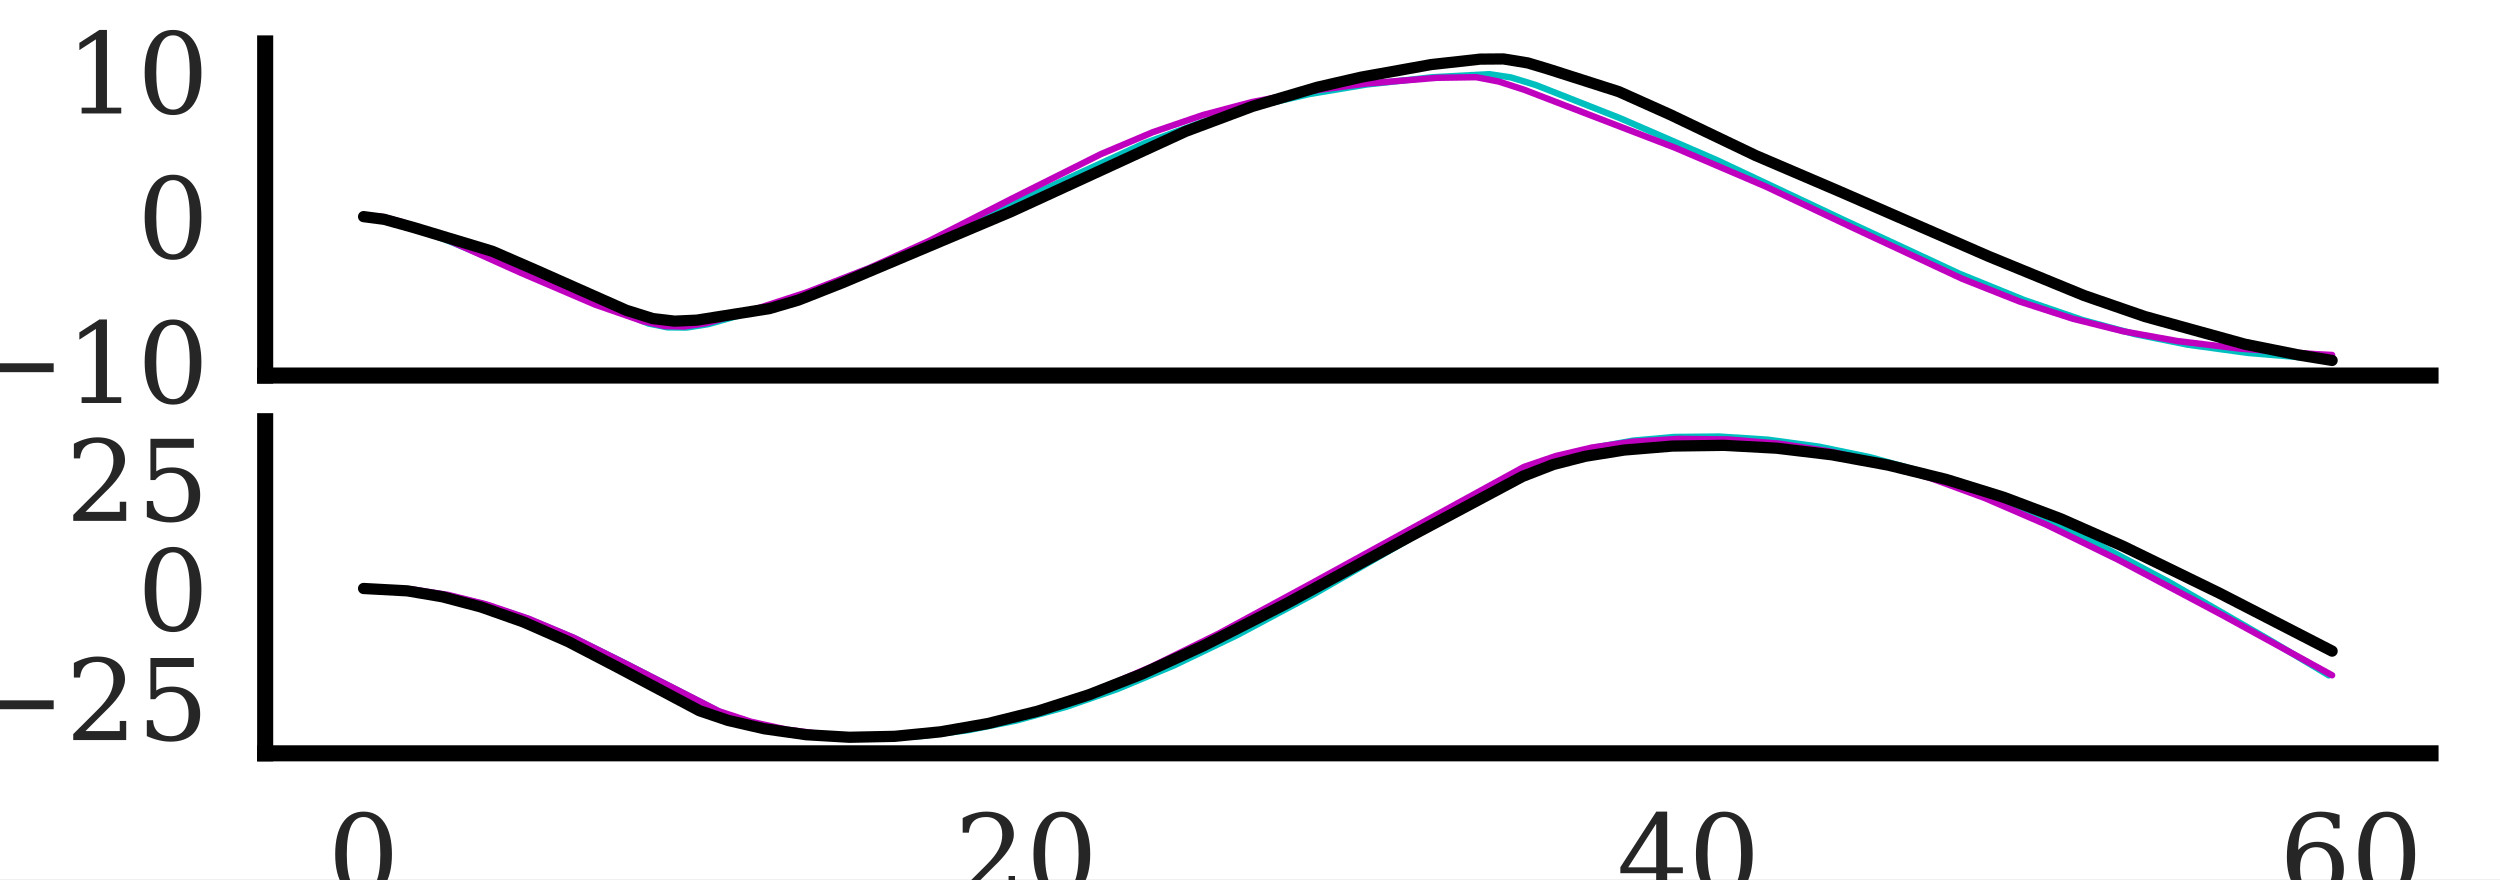
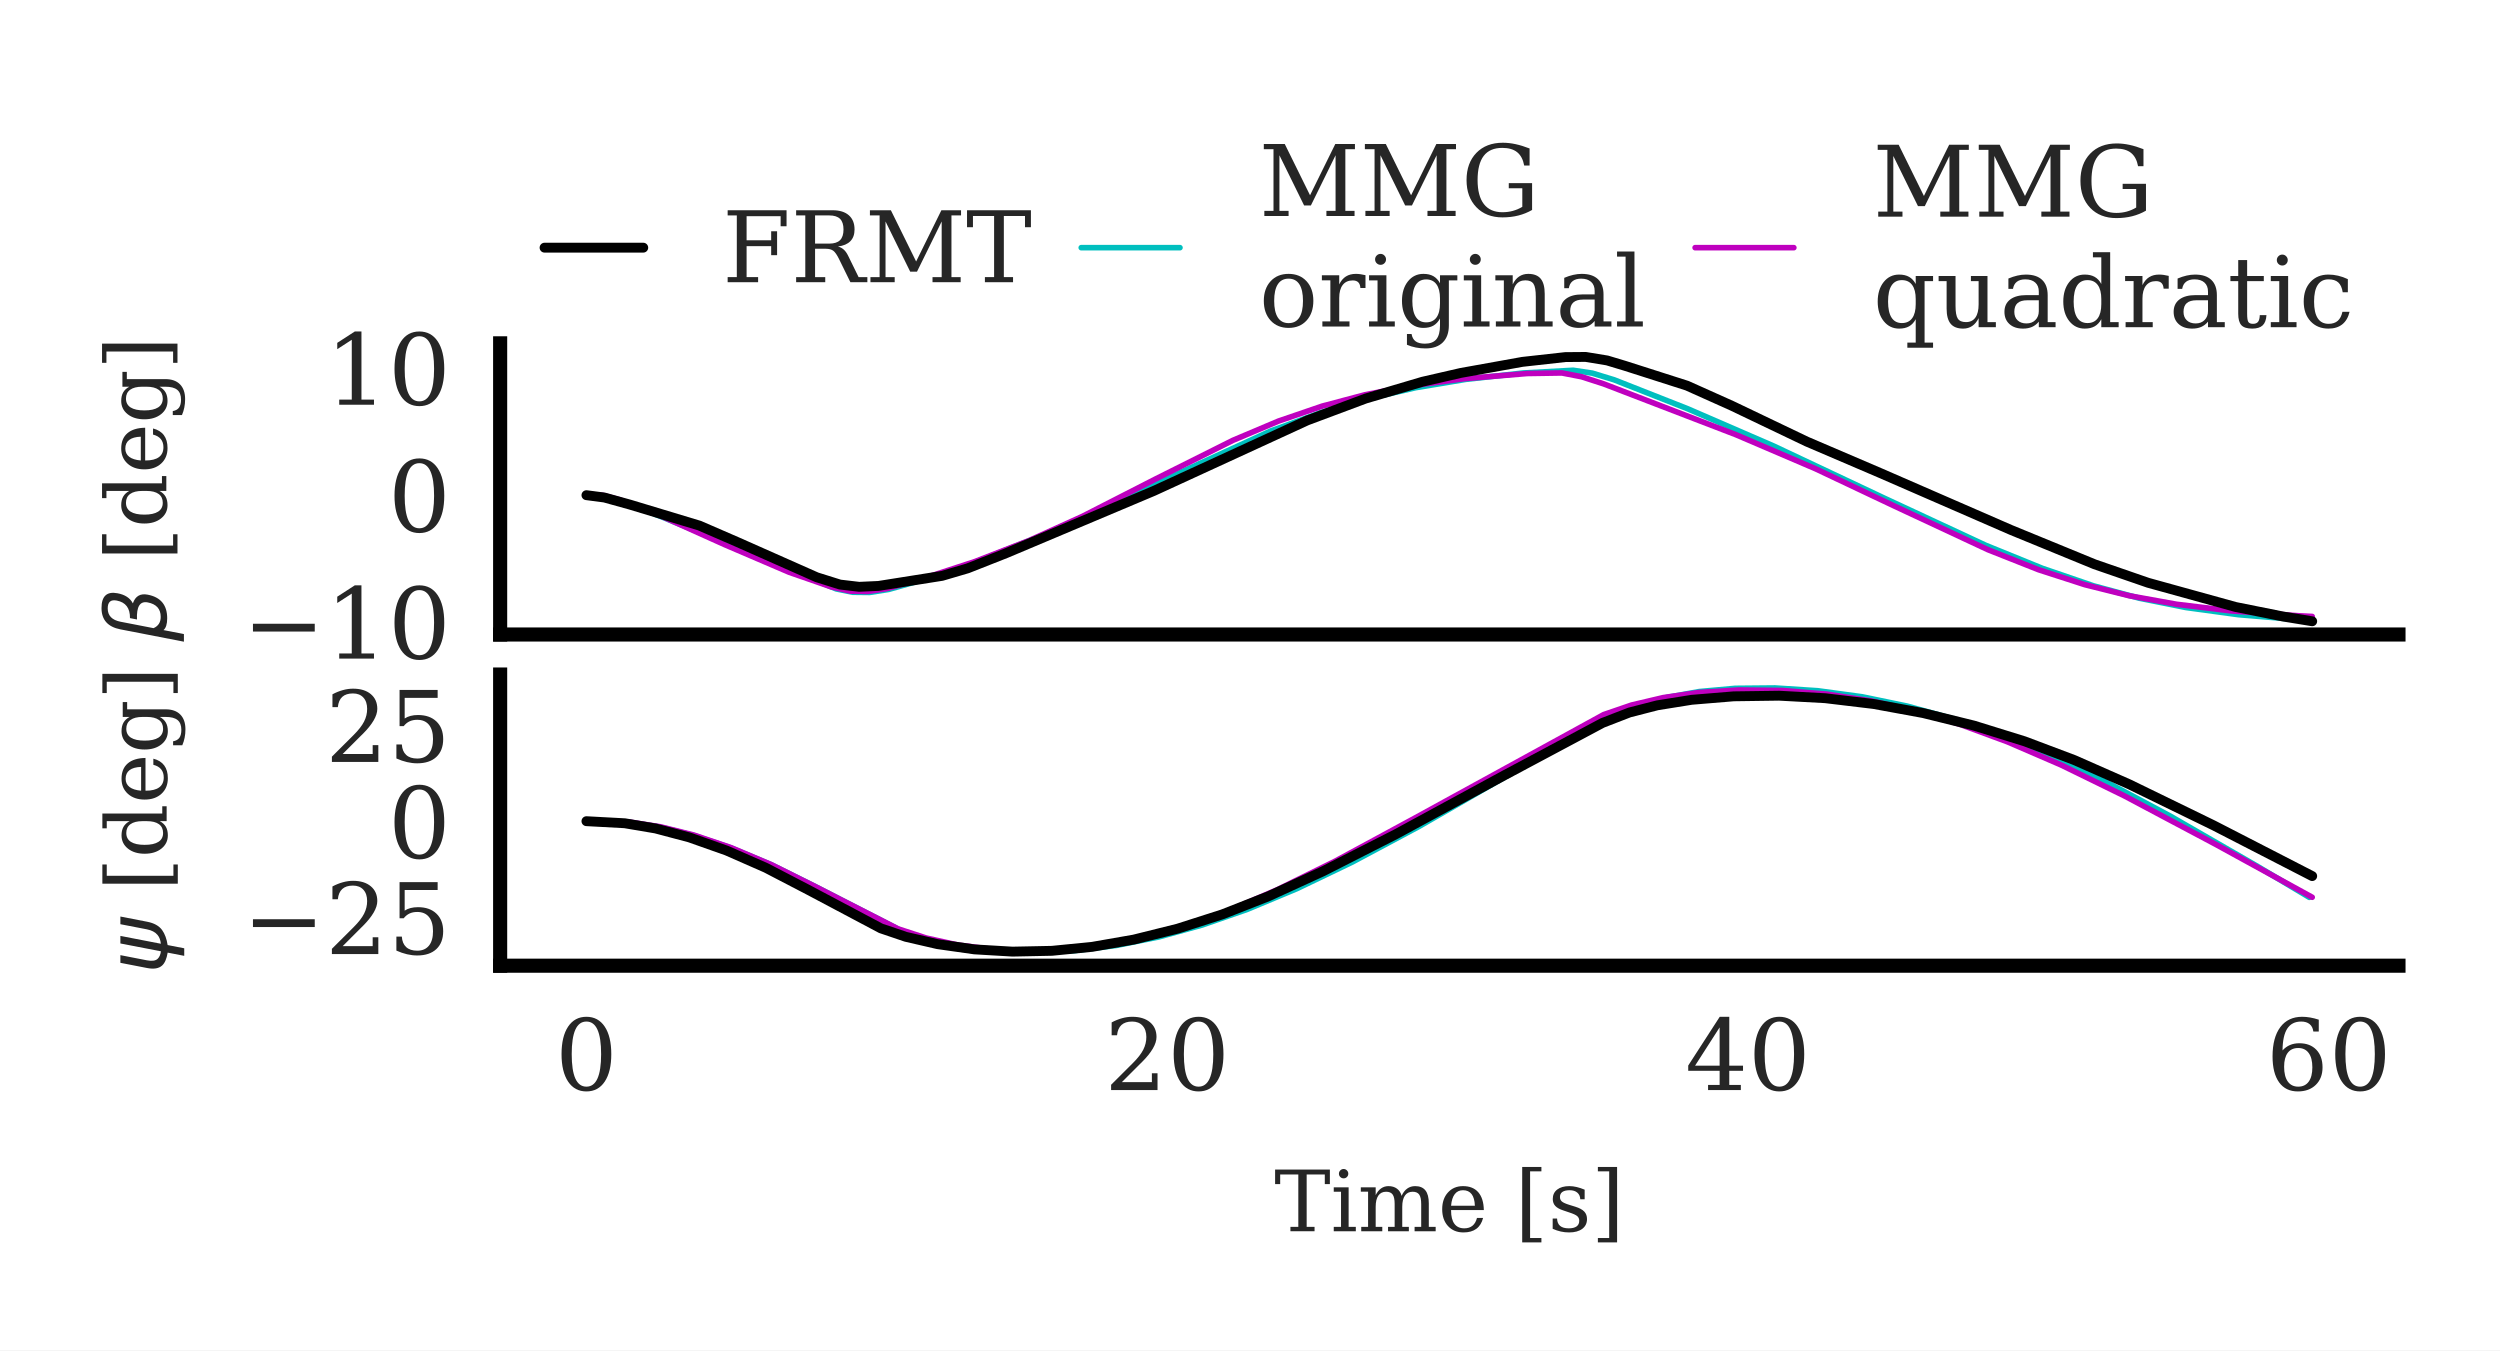
- <svg xmlns="http://www.w3.org/2000/svg" xmlns:xlink="http://www.w3.org/1999/xlink" width="155.448pt" height="54.656pt" viewBox="0 0 155.448 54.656" version="1.1">
+ <svg xmlns="http://www.w3.org/2000/svg" xmlns:xlink="http://www.w3.org/1999/xlink" width="177.313pt" height="95.773pt" viewBox="0 0 177.313 95.773" version="1.1">
  <defs>
    <style type="text/css">*{stroke-linejoin: round; stroke-linecap: butt}</style>
  </defs>
  <g id="figure_1">
    <g id="patch_1">
-       <path d="M 0 54.656  L 155.448 54.656  L 155.448 0  L 0 0  z " style="fill: #ffffff" />
+       <path d="M 0 95.773  L 177.313 95.773  L 177.313 -0  L 0 -0  z " style="fill: #ffffff" />
    </g>
    <g id="axes_1">
      <g id="patch_2">
-         <path d="M 16.488 23.351  L 151.128 23.351  L 151.128 2.7  L 16.488 2.7  z " style="fill: #ffffff" />
+         <path d="M 35.473 45.002  L 170.113 45.002  L 170.113 24.351  L 35.473 24.351  z " style="fill: #ffffff" />
      </g>
      <g id="matplotlib.axis_1">
        <g id="xtick_1">
          <g id="line2d_1" />
        </g>
        <g id="xtick_2">
          <g id="line2d_2" />
        </g>
        <g id="xtick_3">
          <g id="line2d_3" />
        </g>
        <g id="xtick_4">
          <g id="line2d_4" />
        </g>
      </g>
      <g id="matplotlib.axis_2">
        <g id="ytick_1">
          <g id="line2d_5" />
          <g id="text_1">
-             <g style="fill: #262626" transform="translate(-1.785281 25.05895) scale(0.07 -0.07)">
+             <g style="fill: #262626" transform="translate(17.2 46.71011) scale(0.07 -0.07)">
              <defs>
                <path id="DejaVuSerif-2212" d="M 678 2259  L 4684 2259  L 4684 1753  L 678 1753  L 678 2259  z " transform="scale(0.015625)" />
                <path id="DejaVuSerif-31" d="M 909 0  L 909 331  L 1722 331  L 1722 4213  L 781 3603  L 781 4013  L 1919 4750  L 2350 4750  L 2350 331  L 3163 331  L 3163 0  L 909 0  z " transform="scale(0.015625)" />
                <path id="DejaVuSerif-30" d="M 2034 219  Q 2513 219 2750 744  Q 2988 1269 2988 2328  Q 2988 3391 2750 3916  Q 2513 4441 2034 4441  Q 1556 4441 1318 3916  Q 1081 3391 1081 2328  Q 1081 1269 1318 744  Q 1556 219 2034 219  z M 2034 -91  Q 1275 -91 848 546  Q 422 1184 422 2328  Q 422 3475 848 4112  Q 1275 4750 2034 4750  Q 2797 4750 3222 4112  Q 3647 3475 3647 2328  Q 3647 1184 3222 546  Q 2797 -91 2034 -91  z " transform="scale(0.015625)" />
              </defs>
              <use xlink:href="#DejaVuSerif-2212" />
              <use xlink:href="#DejaVuSerif-31" x="83.789" />
              <use xlink:href="#DejaVuSerif-30" x="147.412" />
            </g>
          </g>
        </g>
        <g id="ytick_2">
          <g id="line2d_6" />
          <g id="text_2">
-             <g style="fill: #262626" transform="translate(8.53425 16.05684) scale(0.07 -0.07)">
+             <g style="fill: #262626" transform="translate(27.51953 37.708) scale(0.07 -0.07)">
              <use xlink:href="#DejaVuSerif-30" />
            </g>
          </g>
        </g>
        <g id="ytick_3">
          <g id="line2d_7" />
          <g id="text_3">
-             <g style="fill: #262626" transform="translate(4.0805 7.054732) scale(0.07 -0.07)">
+             <g style="fill: #262626" transform="translate(23.06578 28.70589) scale(0.07 -0.07)">
              <use xlink:href="#DejaVuSerif-31" />
              <use xlink:href="#DejaVuSerif-30" x="63.623" />
            </g>
          </g>
        </g>
        <g id="text_4">
-           <g style="fill: #262626" transform="translate(-7.165281 23.85558) rotate(-90) scale(0.06 -0.06)">
+           <g style="fill: #262626" transform="translate(11.82 45.50674) rotate(-90) scale(0.06 -0.06)">
            <defs>
              <path id="DejaVuSans-Oblique-3b2" d="M 872 216  L 572 -1331  L -6 -1331  L 928 3478  Q 1206 4903 2538 4903  Q 3888 4903 3659 3700  Q 3503 2844 2894 2531  Q 3713 2250 3553 1416  Q 3272 -69 1759 -66  Q 1097 -63 872 216  z M 1019 966  Q 1259 422 1875 425  Q 2775 425 2966 1406  Q 3138 2288 1675 2219  L 1778 2750  Q 2909 2731 3106 3750  Q 3241 4438 2509 4434  Q 1691 4434 1503 3459  L 1019 966  z " transform="scale(0.015625)" />
              <path id="DejaVuSerif-20" transform="scale(0.015625)" />
              <path id="DejaVuSerif-5b" d="M 550 4863  L 2003 4863  L 2003 4531  L 1147 4531  L 1147 -513  L 2003 -513  L 2003 -844  L 550 -844  L 550 4863  z " transform="scale(0.015625)" />
              <path id="DejaVuSerif-64" d="M 3359 331  L 3909 331  L 3909 0  L 2784 0  L 2784 519  Q 2616 206 2355 57  Q 2094 -91 1709 -91  Q 1097 -91 708 395  Q 319 881 319 1663  Q 319 2444 706 2928  Q 1094 3413 1709 3413  Q 2094 3413 2355 3264  Q 2616 3116 2784 2803  L 2784 4531  L 2241 4531  L 2241 4863  L 3359 4863  L 3359 331  z M 2784 1497  L 2784 1825  Q 2784 2422 2554 2737  Q 2325 3053 1888 3053  Q 1444 3053 1217 2703  Q 991 2353 991 1663  Q 991 975 1217 622  Q 1444 269 1888 269  Q 2325 269 2554 583  Q 2784 897 2784 1497  z " transform="scale(0.015625)" />
              <path id="DejaVuSerif-65" d="M 3469 1600  L 991 1600  L 991 1575  Q 991 903 1244 561  Q 1497 219 1991 219  Q 2369 219 2611 417  Q 2853 616 2950 1006  L 3413 1006  Q 3275 459 2904 184  Q 2534 -91 1931 -91  Q 1203 -91 761 389  Q 319 869 319 1663  Q 319 2450 753 2931  Q 1188 3413 1894 3413  Q 2647 3413 3050 2948  Q 3453 2484 3469 1600  z M 2791 1931  Q 2772 2513 2545 2808  Q 2319 3103 1894 3103  Q 1497 3103 1269 2806  Q 1041 2509 991 1931  L 2791 1931  z " transform="scale(0.015625)" />
              <path id="DejaVuSerif-67" d="M 3359 2988  L 3359 72  Q 3359 -644 2965 -1033  Q 2572 -1422 1844 -1422  Q 1516 -1422 1216 -1362  Q 916 -1303 641 -1184  L 641 -488  L 941 -488  Q 997 -813 1206 -963  Q 1416 -1113 1806 -1113  Q 2313 -1113 2548 -827  Q 2784 -541 2784 72  L 2784 519  Q 2616 206 2355 57  Q 2094 -91 1709 -91  Q 1097 -91 708 395  Q 319 881 319 1663  Q 319 2444 706 2928  Q 1094 3413 1709 3413  Q 2094 3413 2355 3264  Q 2616 3116 2784 2803  L 2784 3322  L 3909 3322  L 3909 2988  L 3359 2988  z M 2784 1825  Q 2784 2422 2554 2737  Q 2325 3053 1888 3053  Q 1444 3053 1217 2703  Q 991 2353 991 1663  Q 991 975 1217 622  Q 1444 269 1888 269  Q 2325 269 2554 583  Q 2784 897 2784 1497  L 2784 1825  z " transform="scale(0.015625)" />
              <path id="DejaVuSerif-5d" d="M 1947 4863  L 1947 -844  L 494 -844  L 494 -513  L 1350 -513  L 1350 4531  L 494 4531  L 494 4863  L 1947 4863  z " transform="scale(0.015625)" />
            </defs>
            <use xlink:href="#DejaVuSans-Oblique-3b2" transform="translate(0 0.390625)" />
            <use xlink:href="#DejaVuSerif-20" transform="translate(63.81836 0.390625)" />
            <use xlink:href="#DejaVuSerif-5b" transform="translate(95.60547 0.390625)" />
            <use xlink:href="#DejaVuSerif-64" transform="translate(134.6191 0.390625)" />
            <use xlink:href="#DejaVuSerif-65" transform="translate(198.6328 0.390625)" />
            <use xlink:href="#DejaVuSerif-67" transform="translate(257.8125 0.390625)" />
            <use xlink:href="#DejaVuSerif-5d" transform="translate(321.8262 0.390625)" />
          </g>
        </g>
      </g>
      <g id="line2d_8">
-         <path d="M 22.608 13.397  L 23.803 13.509  L 24.997 13.848  L 27.983 15.02  L 40.32 20.116  L 41.494 20.354  L 42.689 20.367  L 44.048 20.153  L 46.458 19.474  L 50.144 18.233  L 54.572 16.473  L 59.351 14.323  L 71.152 8.914  L 74.735 7.602  L 78.072 6.613  L 81.429 5.844  L 84.992 5.252  L 89.07 4.802  L 92.592 4.611  L 93.951 4.815  L 95.496 5.287  L 100.727 7.346  L 106.803 9.979  L 114.65 13.677  L 121.858 17.028  L 125.874 18.66  L 129.499 19.9  L 132.733 20.773  L 136.049 21.436  L 139.776 21.945  L 144.019 22.297  L 144.802 22.342  L 144.802 22.342  " clip-path="url(#pdcd98a6610)" style="fill: none; stroke: #00bfbf; stroke-width: 0.4; stroke-linecap: round" />
+         <path d="M 41.593 35.049  L 42.788 35.16  L 43.982 35.499  L 46.969 36.672  L 59.305 41.767  L 60.479 42.005  L 61.674 42.018  L 63.033 41.804  L 65.443 41.125  L 69.13 39.884  L 73.558 38.125  L 78.336 35.974  L 90.137 30.565  L 93.721 29.253  L 97.057 28.264  L 100.414 27.495  L 103.977 26.903  L 108.055 26.453  L 111.577 26.262  L 112.936 26.466  L 114.481 26.938  L 119.712 28.998  L 125.788 31.631  L 133.635 35.328  L 140.844 38.679  L 144.86 40.311  L 148.485 41.551  L 151.718 42.424  L 155.034 43.087  L 158.762 43.596  L 163.004 43.948  L 163.787 43.993  L 163.787 43.993  " clip-path="url(#p57f21a5371)" style="fill: none; stroke: #00bfbf; stroke-width: 0.4; stroke-linecap: round" />
      </g>
      <g id="line2d_9">
-         <path d="M 22.608 13.397  L 23.803 13.486  L 24.976 13.799  L 27.592 14.809  L 32.391 16.967  L 36.984 18.935  L 39.991 19.979  L 41.329 20.276  L 42.545 20.299  L 43.904 20.096  L 46.396 19.407  L 50.165 18.177  L 53.996 16.691  L 57.785 14.974  L 62.914 12.353  L 68.454 9.582  L 71.687 8.216  L 74.797 7.152  L 77.825 6.349  L 81.161 5.7  L 84.869 5.206  L 89.338 4.838  L 91.789 4.8  L 93.189 5.07  L 94.754 5.575  L 104.146 9.184  L 109.789 11.598  L 115.35 14.228  L 122.002 17.333  L 125.586 18.752  L 128.881 19.817  L 132.012 20.598  L 135.39 21.207  L 139.282 21.678  L 143.999 22.02  L 145.008 22.071  L 145.008 22.071  " clip-path="url(#pdcd98a6610)" style="fill: none; stroke: #bf00bf; stroke-width: 0.4; stroke-linecap: round" />
+         <path d="M 41.593 35.049  L 42.788 35.137  L 43.962 35.45  L 46.577 36.46  L 51.376 38.618  L 55.969 40.586  L 58.976 41.63  L 60.315 41.927  L 61.53 41.95  L 62.889 41.747  L 65.381 41.059  L 69.15 39.828  L 72.981 38.342  L 76.771 36.625  L 81.899 34.004  L 87.439 31.233  L 90.673 29.867  L 93.783 28.803  L 96.81 28  L 100.147 27.351  L 103.854 26.858  L 108.323 26.49  L 110.774 26.451  L 112.174 26.721  L 113.74 27.226  L 123.131 30.835  L 128.775 33.25  L 134.335 35.879  L 140.988 38.985  L 144.571 40.403  L 147.867 41.468  L 150.997 42.249  L 154.375 42.859  L 158.267 43.33  L 162.984 43.671  L 163.993 43.723  L 163.993 43.723  " clip-path="url(#p57f21a5371)" style="fill: none; stroke: #bf00bf; stroke-width: 0.4; stroke-linecap: round" />
      </g>
      <g id="patch_3">
-         <path d="M 16.488 23.351  L 16.488 2.7  " style="fill: none; stroke: #000000; stroke-linejoin: miter; stroke-linecap: square" />
+         <path d="M 35.473 45.002  L 35.473 24.351  " style="fill: none; stroke: #000000; stroke-linejoin: miter; stroke-linecap: square" />
      </g>
      <g id="patch_4">
-         <path d="M 16.488 23.351  L 151.128 23.351  " style="fill: none; stroke: #000000; stroke-linejoin: miter; stroke-linecap: square" />
-       </g>
-       <g id="line2d_10">
-         <path d="M 22.608 13.47  L 23.885 13.637  L 25.697 14.14  L 30.62 15.627  L 33.277 16.78  L 38.94 19.291  L 40.588 19.808  L 41.947 19.969  L 43.327 19.906  L 47.838 19.19  L 49.65 18.657  L 52.369 17.586  L 62.852 13.167  L 73.726 8.167  L 77.866 6.618  L 81.903 5.425  L 84.621 4.8  L 88.988 4.015  L 92.036 3.676  L 93.477 3.664  L 95.002 3.914  L 96.258 4.292  L 97.885 4.812  L 100.665 5.702  L 103.837 7.123  L 109.151 9.665  L 114.382 11.903  L 123.65 15.94  L 129.582 18.374  L 133.371 19.683  L 139.57 21.398  L 142.928 22.073  L 145.008 22.412  L 145.008 22.412  " clip-path="url(#pdcd98a6610)" style="fill: none; stroke: #000000; stroke-width: 0.7; stroke-linecap: round" />
+         <path d="M 35.473 45.002  L 170.113 45.002  " style="fill: none; stroke: #000000; stroke-linejoin: miter; stroke-linecap: square" />
+       </g>
+       <g id="legend_1">
+         <g id="line2d_10">
+           <path d="M 38.623 17.566  L 42.123 17.566  L 45.623 17.566  " style="fill: none; stroke: #000000; stroke-width: 0.7; stroke-linecap: round" />
+         </g>
+         <g id="text_5">
+           <g style="fill: #262626" transform="translate(51.22283 20.0158) scale(0.07 -0.07)">
+             <defs>
+               <path id="DejaVuSerif-46" d="M 353 0  L 353 331  L 947 331  L 947 4331  L 353 4331  L 353 4666  L 4172 4666  L 4172 3628  L 3788 3628  L 3788 4281  L 1581 4281  L 1581 2719  L 3175 2719  L 3175 3303  L 3559 3303  L 3559 1753  L 3175 1753  L 3175 2338  L 1581 2338  L 1581 331  L 2328 331  L 2328 0  L 353 0  z " transform="scale(0.015625)" />
+               <path id="DejaVuSerif-52" d="M 3066 2316  Q 3284 2256 3442 2114  Q 3600 1972 3725 1716  L 4403 331  L 4972 331  L 4972 0  L 3872 0  L 3144 1484  Q 2934 1916 2759 2042  Q 2584 2169 2278 2169  L 1581 2169  L 1581 331  L 2241 331  L 2241 0  L 353 0  L 353 331  L 947 331  L 947 4331  L 353 4331  L 353 4666  L 2719 4666  Q 3400 4666 3770 4341  Q 4141 4016 4141 3419  Q 4141 2938 3870 2661  Q 3600 2384 3066 2316  z M 1581 2503  L 2503 2503  Q 2975 2503 3200 2726  Q 3425 2950 3425 3419  Q 3425 3888 3200 4109  Q 2975 4331 2503 4331  L 1581 4331  L 1581 2503  z " transform="scale(0.015625)" />
+               <path id="DejaVuSerif-4d" d="M 353 0  L 353 331  L 947 331  L 947 4331  L 319 4331  L 319 4666  L 1678 4666  L 3316 1344  L 4953 4666  L 6228 4666  L 6228 4331  L 5606 4331  L 5606 331  L 6203 331  L 6203 0  L 4378 0  L 4378 331  L 4972 331  L 4972 3938  L 3372 684  L 2931 684  L 1331 3938  L 1331 331  L 1925 331  L 1925 0  L 353 0  z " transform="scale(0.015625)" />
+               <path id="DejaVuSerif-54" d="M 1222 0  L 1222 331  L 1819 331  L 1819 4294  L 447 4294  L 447 3566  L 63 3566  L 63 4666  L 4206 4666  L 4206 3566  L 3822 3566  L 3822 4294  L 2450 4294  L 2450 331  L 3047 331  L 3047 0  L 1222 0  z " transform="scale(0.015625)" />
+             </defs>
+             <use xlink:href="#DejaVuSerif-46" />
+             <use xlink:href="#DejaVuSerif-52" x="69.385" />
+             <use xlink:href="#DejaVuSerif-4d" x="144.678" />
+             <use xlink:href="#DejaVuSerif-54" x="247.07" />
+           </g>
+         </g>
+         <g id="line2d_11">
+           <path d="M 76.688 17.566  L 80.188 17.566  L 83.688 17.566  " style="fill: none; stroke: #00bfbf; stroke-width: 0.4; stroke-linecap: round" />
+         </g>
+         <g id="text_6">
+           <g style="fill: #262626" transform="translate(89.28751 15.31891) scale(0.07 -0.07)">
+             <defs>
+               <path id="DejaVuSerif-47" d="M 4097 3272  Q 3988 3856 3641 4136  Q 3294 4416 2675 4416  Q 1869 4416 1472 3897  Q 1075 3378 1075 2328  Q 1075 1300 1484 772  Q 1894 244 2688 244  Q 3041 244 3362 331  Q 3684 419 3975 594  L 3975 1797  L 3097 1797  L 3097 2131  L 4609 2131  L 4609 391  Q 4194 150 3714 29  Q 3234 -91 2688 -91  Q 1631 -91 995 570  Q 359 1231 359 2328  Q 359 3434 996 4092  Q 1634 4750 2713 4750  Q 3113 4750 3539 4658  Q 3966 4566 4447 4378  L 4447 3272  L 4097 3272  z " transform="scale(0.015625)" />
+             </defs>
+             <use xlink:href="#DejaVuSerif-4d" />
+             <use xlink:href="#DejaVuSerif-4d" x="102.393" />
+             <use xlink:href="#DejaVuSerif-47" x="204.785" />
+           </g>
+           <g style="fill: #262626" transform="translate(89.28751 23.15737) scale(0.07 -0.07)">
+             <defs>
+               <path id="DejaVuSerif-6f" d="M 1925 219  Q 2388 219 2623 584  Q 2859 950 2859 1663  Q 2859 2375 2623 2739  Q 2388 3103 1925 3103  Q 1463 3103 1227 2739  Q 991 2375 991 1663  Q 991 950 1228 584  Q 1466 219 1925 219  z M 1925 -91  Q 1200 -91 759 389  Q 319 869 319 1663  Q 319 2456 758 2934  Q 1197 3413 1925 3413  Q 2653 3413 3092 2934  Q 3531 2456 3531 1663  Q 3531 869 3092 389  Q 2653 -91 1925 -91  z " transform="scale(0.015625)" />
+               <path id="DejaVuSerif-72" d="M 3059 3328  L 3059 2497  L 2728 2497  Q 2713 2744 2591 2866  Q 2469 2988 2234 2988  Q 1809 2988 1582 2694  Q 1356 2400 1356 1850  L 1356 331  L 2022 331  L 2022 0  L 263 0  L 263 331  L 781 331  L 781 2994  L 231 2994  L 231 3322  L 1356 3322  L 1356 2731  Q 1525 3078 1790 3245  Q 2056 3413 2438 3413  Q 2578 3413 2733 3391  Q 2888 3369 3059 3328  z " transform="scale(0.015625)" />
+               <path id="DejaVuSerif-69" d="M 622 4353  Q 622 4497 726 4603  Q 831 4709 978 4709  Q 1122 4709 1226 4603  Q 1331 4497 1331 4353  Q 1331 4206 1228 4103  Q 1125 4000 978 4000  Q 831 4000 726 4103  Q 622 4206 622 4353  z M 1356 331  L 1900 331  L 1900 0  L 231 0  L 231 331  L 781 331  L 781 2988  L 231 2988  L 231 3322  L 1356 3322  L 1356 331  z " transform="scale(0.015625)" />
+               <path id="DejaVuSerif-6e" d="M 263 0  L 263 331  L 781 331  L 781 2988  L 231 2988  L 231 3322  L 1356 3322  L 1356 2731  Q 1516 3069 1770 3241  Q 2025 3413 2363 3413  Q 2913 3413 3172 3097  Q 3431 2781 3431 2113  L 3431 331  L 3944 331  L 3944 0  L 2356 0  L 2356 331  L 2853 331  L 2853 1931  Q 2853 2541 2703 2767  Q 2553 2994 2175 2994  Q 1775 2994 1565 2701  Q 1356 2409 1356 1850  L 1356 331  L 1856 331  L 1856 0  L 263 0  z " transform="scale(0.015625)" />
+               <path id="DejaVuSerif-61" d="M 2547 1044  L 2547 1747  L 1806 1747  Q 1378 1747 1168 1562  Q 959 1378 959 997  Q 959 650 1171 447  Q 1384 244 1747 244  Q 2106 244 2326 466  Q 2547 688 2547 1044  z M 3122 2075  L 3122 331  L 3634 331  L 3634 0  L 2547 0  L 2547 359  Q 2356 128 2106 18  Q 1856 -91 1522 -91  Q 969 -91 644 203  Q 319 497 319 997  Q 319 1513 691 1797  Q 1063 2081 1741 2081  L 2547 2081  L 2547 2309  Q 2547 2688 2317 2895  Q 2088 3103 1672 3103  Q 1328 3103 1125 2947  Q 922 2791 872 2484  L 575 2484  L 575 3156  Q 875 3284 1158 3348  Q 1441 3413 1709 3413  Q 2400 3413 2761 3070  Q 3122 2728 3122 2075  z " transform="scale(0.015625)" />
+               <path id="DejaVuSerif-6c" d="M 1313 331  L 1856 331  L 1856 0  L 184 0  L 184 331  L 738 331  L 738 4531  L 184 4531  L 184 4863  L 1313 4863  L 1313 331  z " transform="scale(0.015625)" />
+             </defs>
+             <use xlink:href="#DejaVuSerif-6f" />
+             <use xlink:href="#DejaVuSerif-72" x="60.205" />
+             <use xlink:href="#DejaVuSerif-69" x="108.008" />
+             <use xlink:href="#DejaVuSerif-67" x="139.99" />
+             <use xlink:href="#DejaVuSerif-69" x="204.004" />
+             <use xlink:href="#DejaVuSerif-6e" x="235.986" />
+             <use xlink:href="#DejaVuSerif-61" x="300.391" />
+             <use xlink:href="#DejaVuSerif-6c" x="360.01" />
+           </g>
+         </g>
+         <g id="line2d_12">
+           <path d="M 120.228 17.566  L 123.728 17.566  L 127.228 17.566  " style="fill: none; stroke: #bf00bf; stroke-width: 0.4; stroke-linecap: round" />
+         </g>
+         <g id="text_7">
+           <g style="fill: #262626" transform="translate(132.8275 15.36867) scale(0.07 -0.07)">
+             <use xlink:href="#DejaVuSerif-4d" />
+             <use xlink:href="#DejaVuSerif-4d" x="102.393" />
+             <use xlink:href="#DejaVuSerif-47" x="204.785" />
+           </g>
+           <g style="fill: #262626" transform="translate(132.8275 23.20714) scale(0.07 -0.07)">
+             <defs>
+               <path id="DejaVuSerif-71" d="M 3359 2988  L 3359 -997  L 3909 -997  L 3909 -1331  L 2241 -1331  L 2241 -997  L 2784 -997  L 2784 519  Q 2616 206 2355 57  Q 2094 -91 1709 -91  Q 1097 -91 708 395  Q 319 881 319 1663  Q 319 2444 706 2928  Q 1094 3413 1709 3413  Q 2094 3413 2355 3264  Q 2616 3116 2784 2803  L 2784 3322  L 3909 3322  L 3909 2988  L 3359 2988  z M 2784 1825  Q 2784 2422 2554 2737  Q 2325 3053 1888 3053  Q 1444 3053 1217 2703  Q 991 2353 991 1663  Q 991 975 1217 622  Q 1444 269 1888 269  Q 2325 269 2554 583  Q 2784 897 2784 1497  L 2784 1825  z " transform="scale(0.015625)" />
+               <path id="DejaVuSerif-75" d="M 2266 3322  L 3341 3322  L 3341 331  L 3884 331  L 3884 0  L 2766 0  L 2766 588  Q 2606 256 2353 82  Q 2100 -91 1766 -91  Q 1213 -91 952 223  Q 691 538 691 1209  L 691 2988  L 172 2988  L 172 3322  L 1269 3322  L 1269 1388  Q 1269 781 1417 556  Q 1566 331 1947 331  Q 2347 331 2556 625  Q 2766 919 2766 1478  L 2766 2988  L 2266 2988  L 2266 3322  z " transform="scale(0.015625)" />
+               <path id="DejaVuSerif-74" d="M 691 2988  L 184 2988  L 184 3322  L 691 3322  L 691 4353  L 1269 4353  L 1269 3322  L 2350 3322  L 2350 2988  L 1269 2988  L 1269 878  Q 1269 456 1350 337  Q 1431 219 1650 219  Q 1875 219 1978 351  Q 2081 484 2088 781  L 2522 781  Q 2497 328 2275 118  Q 2053 -91 1600 -91  Q 1103 -91 897 129  Q 691 350 691 878  L 691 2988  z " transform="scale(0.015625)" />
+               <path id="DejaVuSerif-63" d="M 3291 997  Q 3169 466 2822 187  Q 2475 -91 1925 -91  Q 1200 -91 759 389  Q 319 869 319 1663  Q 319 2459 759 2936  Q 1200 3413 1925 3413  Q 2241 3413 2553 3339  Q 2866 3266 3181 3116  L 3181 2266  L 2847 2266  Q 2781 2703 2561 2903  Q 2341 3103 1931 3103  Q 1466 3103 1228 2742  Q 991 2381 991 1663  Q 991 944 1227 581  Q 1463 219 1931 219  Q 2303 219 2525 412  Q 2747 606 2828 997  L 3291 997  z " transform="scale(0.015625)" />
+             </defs>
+             <use xlink:href="#DejaVuSerif-71" />
+             <use xlink:href="#DejaVuSerif-75" x="64.014" />
+             <use xlink:href="#DejaVuSerif-61" x="128.418" />
+             <use xlink:href="#DejaVuSerif-64" x="188.037" />
+             <use xlink:href="#DejaVuSerif-72" x="252.051" />
+             <use xlink:href="#DejaVuSerif-61" x="299.854" />
+             <use xlink:href="#DejaVuSerif-74" x="359.473" />
+             <use xlink:href="#DejaVuSerif-69" x="399.658" />
+             <use xlink:href="#DejaVuSerif-63" x="431.641" />
+           </g>
+         </g>
+       </g>
+       <g id="line2d_13">
+         <path d="M 41.593 35.121  L 42.87 35.288  L 44.683 35.791  L 49.605 37.278  L 52.262 38.431  L 57.926 40.942  L 59.573 41.459  L 60.933 41.62  L 62.312 41.557  L 66.823 40.842  L 68.635 40.309  L 71.354 39.237  L 81.837 34.818  L 92.712 29.818  L 96.851 28.27  L 100.888 27.076  L 103.607 26.451  L 107.973 25.666  L 111.021 25.327  L 112.463 25.315  L 113.987 25.565  L 115.243 25.943  L 116.87 26.463  L 119.651 27.353  L 122.822 28.774  L 128.136 31.316  L 133.367 33.555  L 142.635 37.591  L 148.567 40.025  L 152.356 41.334  L 158.556 43.05  L 161.913 43.724  L 163.993 44.064  L 163.993 44.064  " clip-path="url(#p57f21a5371)" style="fill: none; stroke: #000000; stroke-width: 0.7; stroke-linecap: round" />
      </g>
    </g>
    <g id="axes_2">
      <g id="patch_5">
-         <path d="M 16.488 46.841  L 151.128 46.841  L 151.128 26.19  L 16.488 26.19  z " style="fill: #ffffff" />
+         <path d="M 35.473 68.492  L 170.113 68.492  L 170.113 47.841  L 35.473 47.841  z " style="fill: #ffffff" />
      </g>
      <g id="matplotlib.axis_3">
        <g id="xtick_5">
-           <g id="line2d_11" />
-           <g id="text_5">
-             <g style="fill: #262626" transform="translate(20.38111 55.65968) scale(0.07 -0.07)">
+           <g id="line2d_14" />
+           <g id="text_8">
+             <g style="fill: #262626" transform="translate(39.36639 77.31084) scale(0.07 -0.07)">
              <use xlink:href="#DejaVuSerif-30" />
            </g>
          </g>
        </g>
        <g id="xtick_6">
-           <g id="line2d_12" />
-           <g id="text_6">
-             <g style="fill: #262626" transform="translate(59.34547 55.65968) scale(0.07 -0.07)">
+           <g id="line2d_15" />
+           <g id="text_9">
+             <g style="fill: #262626" transform="translate(78.33075 77.31084) scale(0.07 -0.07)">
              <defs>
                <path id="DejaVuSerif-32" d="M 819 3553  L 469 3553  L 469 4384  Q 803 4563 1142 4656  Q 1481 4750 1806 4750  Q 2534 4750 2956 4397  Q 3378 4044 3378 3438  Q 3378 2753 2422 1800  Q 2347 1728 2309 1691  L 1131 513  L 3078 513  L 3078 1088  L 3444 1088  L 3444 0  L 434 0  L 434 341  L 1850 1753  Q 2319 2222 2519 2614  Q 2719 3006 2719 3438  Q 2719 3909 2473 4175  Q 2228 4441 1797 4441  Q 1350 4441 1106 4219  Q 863 3997 819 3553  z " transform="scale(0.015625)" />
              </defs>
              <use xlink:href="#DejaVuSerif-32" />
              <use xlink:href="#DejaVuSerif-30" x="63.623" />
            </g>
          </g>
        </g>
        <g id="xtick_7">
-           <g id="line2d_13" />
-           <g id="text_7">
-             <g style="fill: #262626" transform="translate(100.5367 55.65968) scale(0.07 -0.07)">
+           <g id="line2d_16" />
+           <g id="text_10">
+             <g style="fill: #262626" transform="translate(119.522 77.31084) scale(0.07 -0.07)">
              <defs>
                <path id="DejaVuSerif-34" d="M 2234 1581  L 2234 4063  L 641 1581  L 2234 1581  z M 3609 0  L 1484 0  L 1484 331  L 2234 331  L 2234 1247  L 197 1247  L 197 1588  L 2241 4750  L 2859 4750  L 2859 1581  L 3750 1581  L 3750 1247  L 2859 1247  L 2859 331  L 3609 331  L 3609 0  z " transform="scale(0.015625)" />
              </defs>
              <use xlink:href="#DejaVuSerif-34" />
              <use xlink:href="#DejaVuSerif-30" x="63.623" />
            </g>
          </g>
        </g>
        <g id="xtick_8">
-           <g id="line2d_14" />
-           <g id="text_8">
-             <g style="fill: #262626" transform="translate(141.7279 55.65968) scale(0.07 -0.07)">
+           <g id="line2d_17" />
+           <g id="text_11">
+             <g style="fill: #262626" transform="translate(160.7132 77.31084) scale(0.07 -0.07)">
              <defs>
                <path id="DejaVuSerif-36" d="M 2094 219  Q 2534 219 2771 542  Q 3009 866 3009 1472  Q 3009 2078 2771 2401  Q 2534 2725 2094 2725  Q 1647 2725 1412 2412  Q 1178 2100 1178 1509  Q 1178 888 1415 553  Q 1653 219 2094 219  z M 1075 2569  Q 1288 2803 1556 2918  Q 1825 3034 2163 3034  Q 2859 3034 3264 2615  Q 3669 2197 3669 1472  Q 3669 763 3233 336  Q 2797 -91 2069 -91  Q 1278 -91 853 498  Q 428 1088 428 2181  Q 428 3406 931 4078  Q 1434 4750 2350 4750  Q 2597 4750 2869 4703  Q 3141 4656 3425 4563  L 3425 3794  L 3072 3794  Q 3034 4109 2831 4275  Q 2628 4441 2284 4441  Q 1678 4441 1381 3981  Q 1084 3522 1075 2569  z " transform="scale(0.015625)" />
              </defs>
              <use xlink:href="#DejaVuSerif-36" />
              <use xlink:href="#DejaVuSerif-30" x="63.623" />
            </g>
          </g>
        </g>
-         <g id="text_9">
-           <g style="fill: #262626" transform="translate(71.39301 65.67453) scale(0.06 -0.06)">
-             <defs>
-               <path id="DejaVuSerif-54" d="M 1222 0  L 1222 331  L 1819 331  L 1819 4294  L 447 4294  L 447 3566  L 63 3566  L 63 4666  L 4206 4666  L 4206 3566  L 3822 3566  L 3822 4294  L 2450 4294  L 2450 331  L 3047 331  L 3047 0  L 1222 0  z " transform="scale(0.015625)" />
-               <path id="DejaVuSerif-69" d="M 622 4353  Q 622 4497 726 4603  Q 831 4709 978 4709  Q 1122 4709 1226 4603  Q 1331 4497 1331 4353  Q 1331 4206 1228 4103  Q 1125 4000 978 4000  Q 831 4000 726 4103  Q 622 4206 622 4353  z M 1356 331  L 1900 331  L 1900 0  L 231 0  L 231 331  L 781 331  L 781 2988  L 231 2988  L 231 3322  L 1356 3322  L 1356 331  z " transform="scale(0.015625)" />
+         <g id="text_12">
+           <g style="fill: #262626" transform="translate(90.37829 87.32569) scale(0.06 -0.06)">
+             <defs>
              <path id="DejaVuSerif-6d" d="M 3316 2675  Q 3481 3041 3739 3227  Q 3997 3413 4341 3413  Q 4863 3413 5119 3089  Q 5375 2766 5375 2113  L 5375 331  L 5894 331  L 5894 0  L 4300 0  L 4300 331  L 4800 331  L 4800 2047  Q 4800 2556 4650 2772  Q 4500 2988 4153 2988  Q 3769 2988 3567 2697  Q 3366 2406 3366 1850  L 3366 331  L 3866 331  L 3866 0  L 2291 0  L 2291 331  L 2791 331  L 2791 2069  Q 2791 2566 2641 2777  Q 2491 2988 2144 2988  Q 1759 2988 1557 2697  Q 1356 2406 1356 1850  L 1356 331  L 1856 331  L 1856 0  L 263 0  L 263 331  L 781 331  L 781 2994  L 231 2994  L 231 3322  L 1356 3322  L 1356 2731  Q 1516 3063 1762 3238  Q 2009 3413 2322 3413  Q 2709 3413 2968 3220  Q 3228 3028 3316 2675  z " transform="scale(0.015625)" />
              <path id="DejaVuSerif-73" d="M 359 184  L 359 959  L 691 959  Q 703 588 923 403  Q 1144 219 1575 219  Q 1963 219 2166 364  Q 2369 509 2369 788  Q 2369 1006 2220 1140  Q 2072 1275 1594 1428  L 1178 1569  Q 750 1706 558 1912  Q 366 2119 366 2438  Q 366 2894 700 3153  Q 1034 3413 1625 3413  Q 1888 3413 2178 3344  Q 2469 3275 2778 3144  L 2778 2419  L 2447 2419  Q 2434 2741 2221 2922  Q 2009 3103 1644 3103  Q 1281 3103 1095 2975  Q 909 2847 909 2591  Q 909 2381 1050 2254  Q 1191 2128 1613 1997  L 2069 1856  Q 2541 1709 2748 1489  Q 2956 1269 2956 922  Q 2956 450 2595 179  Q 2234 -91 1600 -91  Q 1278 -91 972 -22  Q 666 47 359 184  z " transform="scale(0.015625)" />
            </defs>
            <use xlink:href="#DejaVuSerif-54" />
            <use xlink:href="#DejaVuSerif-69" x="66.699" />
            <use xlink:href="#DejaVuSerif-6d" x="98.682" />
            <use xlink:href="#DejaVuSerif-65" x="193.506" />
            <use xlink:href="#DejaVuSerif-20" x="252.686" />
            <use xlink:href="#DejaVuSerif-5b" x="284.473" />
            <use xlink:href="#DejaVuSerif-73" x="323.486" />
            <use xlink:href="#DejaVuSerif-5d" x="374.805" />
          </g>
        </g>
      </g>
      <g id="matplotlib.axis_4">
        <g id="ytick_4">
-           <g id="line2d_15" />
-           <g id="text_10">
-             <g style="fill: #262626" transform="translate(-1.785281 46.01652) scale(0.07 -0.07)">
+           <g id="line2d_18" />
+           <g id="text_13">
+             <g style="fill: #262626" transform="translate(17.2 67.66768) scale(0.07 -0.07)">
              <defs>
                <path id="DejaVuSerif-35" d="M 3219 4666  L 3219 4153  L 1081 4153  L 1081 2816  Q 1244 2928 1461 2984  Q 1678 3041 1947 3041  Q 2703 3041 3140 2622  Q 3578 2203 3578 1478  Q 3578 738 3136 323  Q 2694 -91 1894 -91  Q 1572 -91 1234 -12  Q 897 66 544 225  L 544 1131  L 897 1131  Q 925 688 1179 453  Q 1434 219 1894 219  Q 2388 219 2653 544  Q 2919 869 2919 1478  Q 2919 2084 2655 2407  Q 2391 2731 1894 2731  Q 1613 2731 1398 2631  Q 1184 2531 1019 2322  L 750 2322  L 750 4666  L 3219 4666  z " transform="scale(0.015625)" />
              </defs>
              <use xlink:href="#DejaVuSerif-2212" />
              <use xlink:href="#DejaVuSerif-32" x="83.789" />
              <use xlink:href="#DejaVuSerif-35" x="147.412" />
            </g>
          </g>
        </g>
        <g id="ytick_5">
-           <g id="line2d_16" />
-           <g id="text_11">
-             <g style="fill: #262626" transform="translate(8.53425 39.20224) scale(0.07 -0.07)">
+           <g id="line2d_19" />
+           <g id="text_14">
+             <g style="fill: #262626" transform="translate(27.51953 60.8534) scale(0.07 -0.07)">
              <use xlink:href="#DejaVuSerif-30" />
            </g>
          </g>
        </g>
        <g id="ytick_6">
-           <g id="line2d_17" />
-           <g id="text_12">
-             <g style="fill: #262626" transform="translate(4.0805 32.38797) scale(0.07 -0.07)">
+           <g id="line2d_20" />
+           <g id="text_15">
+             <g style="fill: #262626" transform="translate(23.06578 54.03913) scale(0.07 -0.07)">
              <use xlink:href="#DejaVuSerif-32" />
              <use xlink:href="#DejaVuSerif-35" x="63.623" />
            </g>
          </g>
        </g>
-         <g id="text_13">
-           <g style="fill: #262626" transform="translate(-7.165281 47.4052) rotate(-90) scale(0.06 -0.06)">
+         <g id="text_16">
+           <g style="fill: #262626" transform="translate(11.82 69.05636) rotate(-90) scale(0.06 -0.06)">
            <defs>
              <path id="DejaVuSans-Oblique-3c8" d="M 1591 -78  Q 891 38 616 341  Q 278 713 425 1472  L 819 3500  L 1400 3500  L 1009 1494  Q 900 922 1119 684  Q 1313 478 1691 434  L 2284 3500  L 2856 3500  L 2263 438  Q 2681 481 2928 688  Q 3247 950 3353 1497  L 3741 3500  L 4322 3500  L 3928 1475  Q 3775 688 3300 344  Q 2872 34 2163 -75  L 1919 -1331  L 1347 -1331  L 1591 -78  z " transform="scale(0.015625)" />
            </defs>
            <use xlink:href="#DejaVuSans-Oblique-3c8" transform="translate(0 0.015625)" />
            <use xlink:href="#DejaVuSerif-20" transform="translate(65.9668 0.015625)" />
            <use xlink:href="#DejaVuSerif-5b" transform="translate(97.75391 0.015625)" />
            <use xlink:href="#DejaVuSerif-64" transform="translate(136.7676 0.015625)" />
            <use xlink:href="#DejaVuSerif-65" transform="translate(200.7812 0.015625)" />
            <use xlink:href="#DejaVuSerif-67" transform="translate(259.9609 0.015625)" />
            <use xlink:href="#DejaVuSerif-5d" transform="translate(323.9746 0.015625)" />
          </g>
        </g>
      </g>
-       <g id="line2d_18">
-         <path d="M 22.608 36.543  L 25.533 36.653  L 27.736 36.99  L 30.187 37.595  L 32.865 38.49  L 35.727 39.685  L 38.837 41.23  L 45.098 44.442  L 47.096 45.07  L 49.32 45.534  L 51.771 45.817  L 54.469 45.901  L 57.291 45.766  L 60.195 45.404  L 63.181 44.806  L 66.271 43.958  L 69.484 42.841  L 72.985 41.381  L 76.919 39.494  L 81.676 36.954  L 88.267 33.16  L 95.249 29.175  L 97.185 28.395  L 99.244 27.812  L 101.53 27.399  L 104.084 27.17  L 106.906 27.144  L 109.933 27.34  L 113.085 27.769  L 116.277 28.428  L 119.572 29.339  L 122.97 30.511  L 126.575 31.995  L 130.426 33.826  L 134.936 36.228  L 141.156 39.814  L 144.802 41.992  L 144.802 41.992  " clip-path="url(#p72bb7eb90d)" style="fill: none; stroke: #00bfbf; stroke-width: 0.4; stroke-linecap: round" />
-       </g>
-       <g id="line2d_19">
-         <path d="M 22.608 36.543  L 25.656 36.653  L 27.86 36.99  L 30.249 37.584  L 32.865 38.469  L 35.727 39.677  L 38.961 41.291  L 44.707 44.227  L 46.705 44.879  L 48.95 45.373  L 51.442 45.69  L 54.119 45.804  L 56.858 45.698  L 59.577 45.371  L 62.337 44.813  L 65.179 44.01  L 68.207 42.92  L 71.605 41.453  L 75.724 39.423  L 81.347 36.382  L 94.754 29.033  L 96.732 28.356  L 98.977 27.828  L 101.51 27.464  L 104.352 27.288  L 107.421 27.323  L 110.592 27.581  L 113.702 28.058  L 116.812 28.762  L 120.005 29.716  L 123.403 30.965  L 127.213 32.611  L 131.682 34.794  L 138.149 38.226  L 145.008 41.987  L 145.008 41.987  " clip-path="url(#p72bb7eb90d)" style="fill: none; stroke: #bf00bf; stroke-width: 0.4; stroke-linecap: round" />
+       <g id="line2d_21">
+         <path d="M 41.593 58.194  L 44.518 58.304  L 46.722 58.641  L 49.172 59.246  L 51.85 60.141  L 54.713 61.337  L 57.823 62.881  L 64.084 66.094  L 66.081 66.721  L 68.306 67.185  L 70.757 67.468  L 73.455 67.552  L 76.276 67.417  L 79.18 67.055  L 82.167 66.458  L 85.256 65.609  L 88.469 64.492  L 91.97 63.032  L 95.904 61.145  L 100.661 58.605  L 107.252 54.811  L 114.234 50.826  L 116.17 50.046  L 118.23 49.463  L 120.516 49.051  L 123.07 48.821  L 125.891 48.795  L 128.919 48.991  L 132.07 49.42  L 135.262 50.08  L 138.557 50.99  L 141.956 52.162  L 145.56 53.646  L 149.411 55.477  L 153.922 57.879  L 160.142 61.465  L 163.787 63.644  L 163.787 63.644  " clip-path="url(#p4fc9ee311e)" style="fill: none; stroke: #00bfbf; stroke-width: 0.4; stroke-linecap: round" />
+       </g>
+       <g id="line2d_22">
+         <path d="M 41.593 58.194  L 44.641 58.304  L 46.845 58.641  L 49.234 59.235  L 51.85 60.12  L 54.713 61.328  L 57.946 62.942  L 63.692 65.878  L 65.69 66.53  L 67.935 67.024  L 70.427 67.341  L 73.105 67.455  L 75.844 67.349  L 78.562 67.022  L 81.322 66.464  L 84.164 65.661  L 87.192 64.571  L 90.59 63.104  L 94.709 61.074  L 100.332 58.033  L 113.74 50.684  L 115.717 50.007  L 117.962 49.479  L 120.495 49.115  L 123.337 48.939  L 126.406 48.974  L 129.578 49.233  L 132.688 49.71  L 135.798 50.414  L 138.99 51.367  L 142.388 52.617  L 146.198 54.262  L 150.668 56.445  L 157.135 59.877  L 163.993 63.638  L 163.993 63.638  " clip-path="url(#p4fc9ee311e)" style="fill: none; stroke: #bf00bf; stroke-width: 0.4; stroke-linecap: round" />
      </g>
      <g id="patch_6">
-         <path d="M 16.488 46.841  L 16.488 26.19  " style="fill: none; stroke: #000000; stroke-linejoin: miter; stroke-linecap: square" />
+         <path d="M 35.473 68.492  L 35.473 47.841  " style="fill: none; stroke: #000000; stroke-linejoin: miter; stroke-linecap: square" />
      </g>
      <g id="patch_7">
-         <path d="M 16.488 46.841  L 151.128 46.841  " style="fill: none; stroke: #000000; stroke-linejoin: miter; stroke-linecap: square" />
-       </g>
-       <g id="line2d_20">
-         <path d="M 22.608 36.592  L 25.327 36.739  L 27.51 37.108  L 29.919 37.746  L 32.556 38.678  L 35.336 39.898  L 38.425 41.506  L 43.492 44.193  L 45.263 44.794  L 47.508 45.312  L 50.124 45.684  L 52.822 45.843  L 55.623 45.785  L 58.486 45.503  L 61.431 44.988  L 64.541 44.215  L 67.712 43.199  L 70.987 41.914  L 74.859 40.141  L 80.029 37.51  L 87.752 33.315  L 94.672 29.623  L 96.587 28.881  L 98.565 28.373  L 100.995 27.983  L 103.981 27.736  L 107.194 27.691  L 110.469 27.869  L 113.908 28.28  L 117.41 28.922  L 121.014 29.81  L 124.597 30.923  L 128.119 32.25  L 132.012 33.966  L 138.005 36.883  L 145.008 40.485  L 145.008 40.485  " clip-path="url(#p72bb7eb90d)" style="fill: none; stroke: #000000; stroke-width: 0.7; stroke-linecap: round" />
+         <path d="M 35.473 68.492  L 170.113 68.492  " style="fill: none; stroke: #000000; stroke-linejoin: miter; stroke-linecap: square" />
+       </g>
+       <g id="line2d_23">
+         <path d="M 41.593 58.243  L 44.312 58.39  L 46.495 58.759  L 48.905 59.397  L 51.541 60.329  L 54.321 61.55  L 57.411 63.157  L 62.477 65.844  L 64.248 66.445  L 66.493 66.963  L 69.109 67.335  L 71.807 67.494  L 74.608 67.437  L 77.471 67.154  L 80.416 66.64  L 83.526 65.866  L 86.698 64.85  L 89.972 63.565  L 93.844 61.792  L 99.014 59.161  L 106.737 54.966  L 113.657 51.274  L 115.573 50.532  L 117.55 50.024  L 119.98 49.634  L 122.967 49.387  L 126.179 49.342  L 129.454 49.52  L 132.894 49.931  L 136.395 50.573  L 139.999 51.462  L 143.583 52.574  L 147.105 53.901  L 150.997 55.617  L 156.99 58.534  L 163.993 62.136  L 163.993 62.136  " clip-path="url(#p4fc9ee311e)" style="fill: none; stroke: #000000; stroke-width: 0.7; stroke-linecap: round" />
      </g>
    </g>
  </g>
  <defs>
-     <clipPath id="pdcd98a6610">
-       <rect x="16.488" y="2.7" width="134.64" height="20.651" />
+     <clipPath id="p57f21a5371">
+       <rect x="35.473" y="24.351" width="134.64" height="20.651" />
    </clipPath>
-     <clipPath id="p72bb7eb90d">
-       <rect x="16.488" y="26.19" width="134.64" height="20.651" />
+     <clipPath id="p4fc9ee311e">
+       <rect x="35.473" y="47.841" width="134.64" height="20.651" />
    </clipPath>
  </defs>
</svg>
